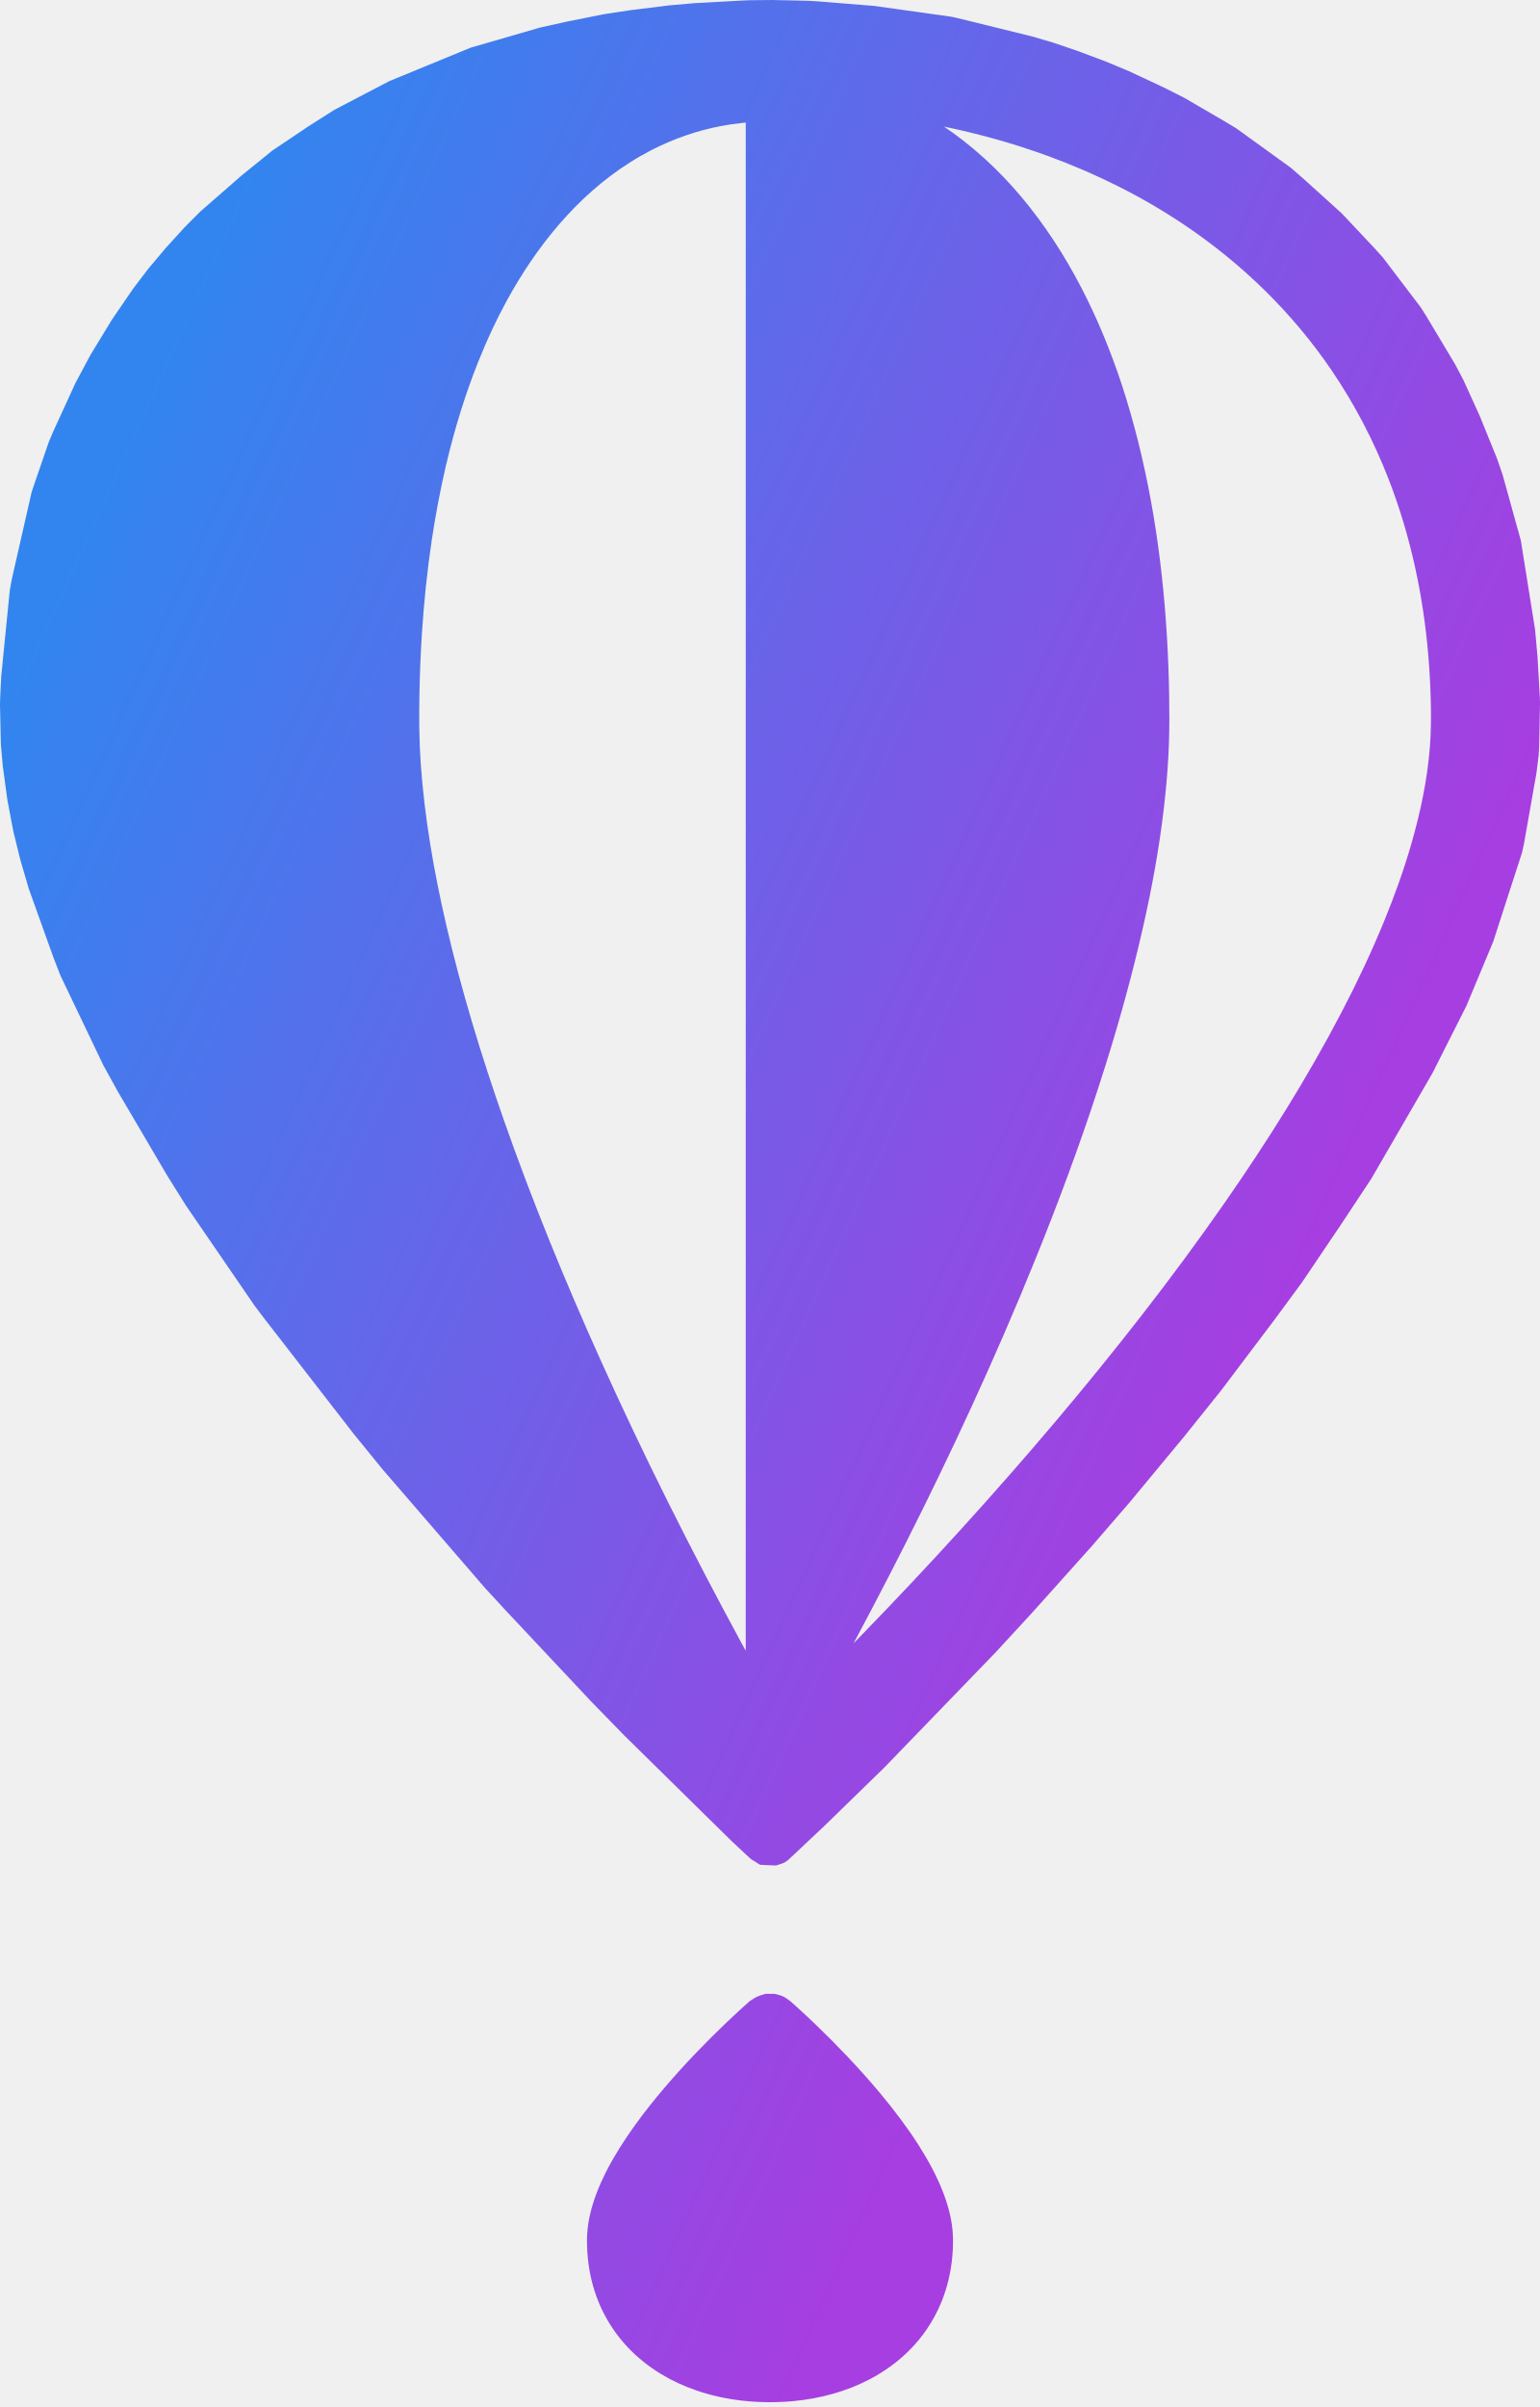
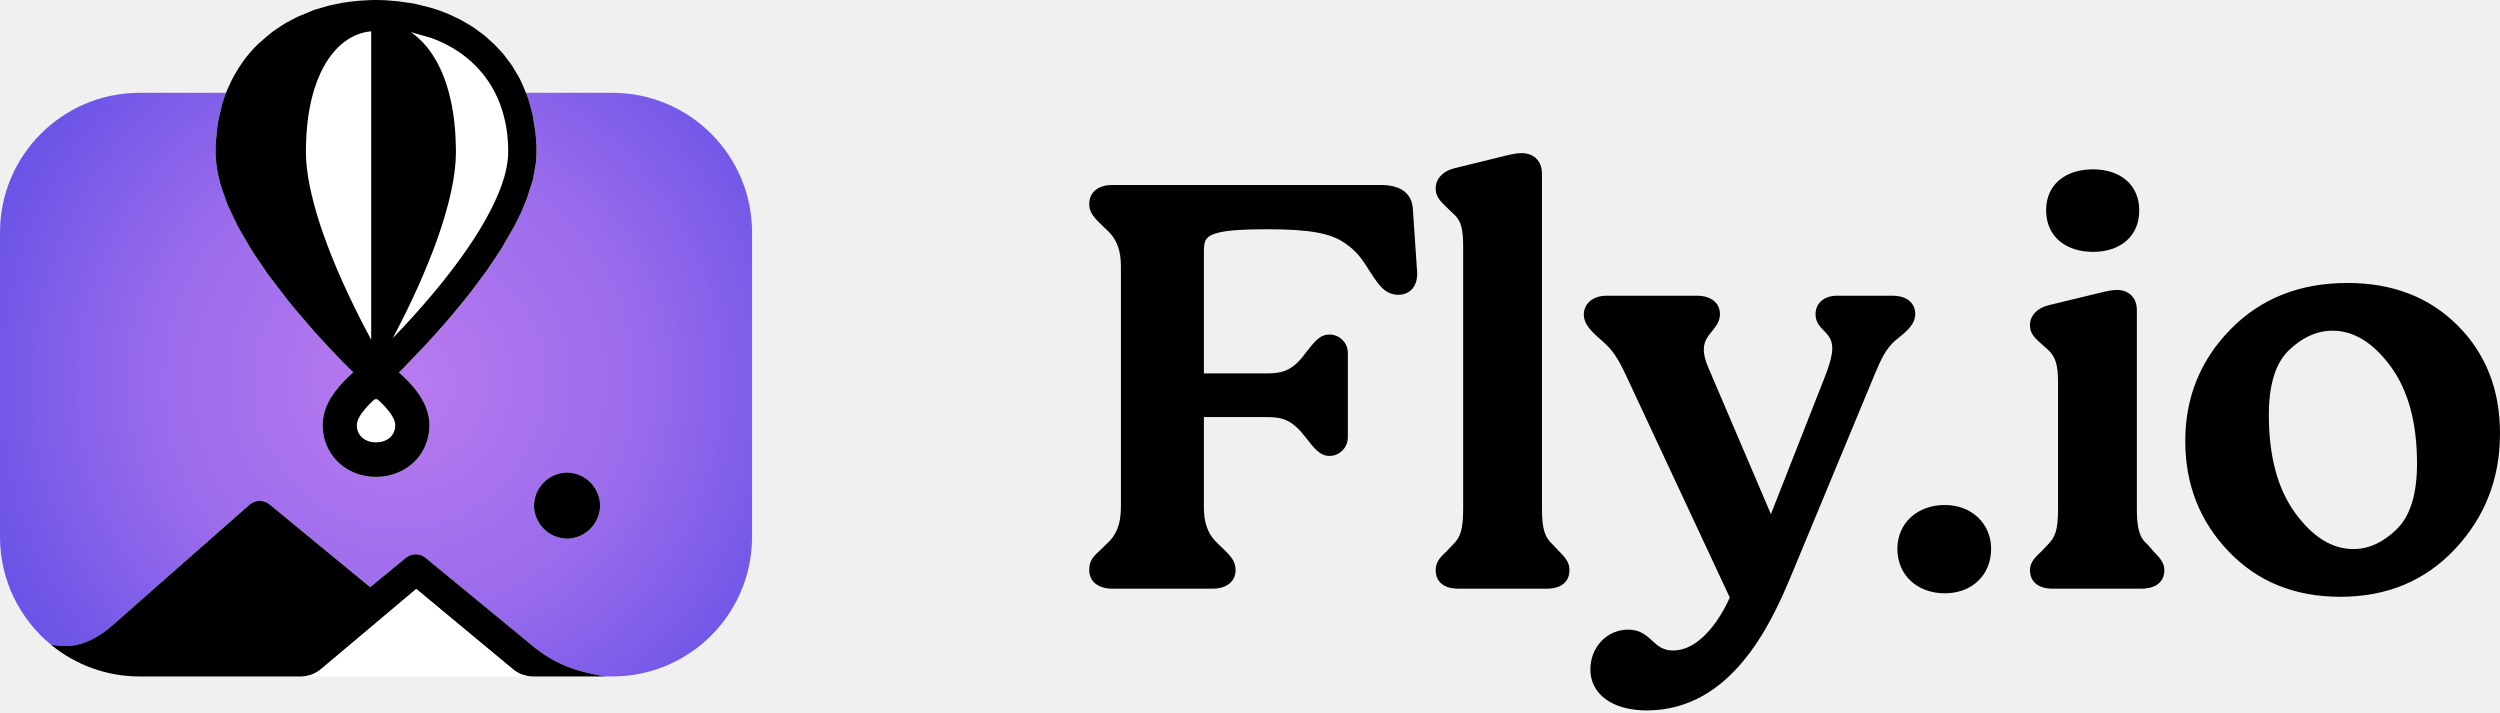
- <svg xmlns="http://www.w3.org/2000/svg" width="256px" height="400px" viewBox="0 0 256 400" version="1.1" preserveAspectRatio="xMidYMid">
+ <svg xmlns="http://www.w3.org/2000/svg" width="512px" height="146px" viewBox="0 0 512 146" version="1.1" preserveAspectRatio="xMidYMid">
  <defs>
-     <linearGradient x1="14.883%" y1="9.005%" x2="81.606%" y2="56.9%" id="linearGradient-1">
-       <stop stop-color="#3285EF" offset="0%" />
-       <stop stop-color="#A63EE1" offset="100%" />
-     </linearGradient>
+     <radialGradient cx="53.096%" cy="49.564%" fx="53.096%" fy="49.564%" r="93.348%" gradientTransform="translate(0.530955,0.495645),scale(0.776037,1),translate(-0.530955,-0.495645)" id="flyRadialGradient-1">
+       <stop stop-color="#BA7BF0" offset="0%" />
+       <stop stop-color="#996BEC" offset="45%" />
+       <stop stop-color="#5046E4" offset="100%" />
+     </radialGradient>
  </defs>
  <g>
-     <path d="M128.73,331.334 C129.197,331.471 129.689,331.544 130.131,331.748 C130.574,331.951 130.952,332.273 131.358,332.541 L131.436,332.608 L131.834,332.961 L132.516,333.574 C133.521,334.484 134.511,335.411 135.489,336.349 C137.318,338.102 139.105,339.897 140.847,341.736 C142.745,343.739 144.591,345.795 146.356,347.915 C147.501,349.289 148.614,350.688 149.68,352.122 C150.705,353.496 151.689,354.903 152.616,356.346 C153.44,357.634 154.222,358.952 154.933,360.305 C155.558,361.489 156.13,362.703 156.628,363.947 C157.488,366.1 158.132,368.361 158.348,370.674 C158.388,371.103 158.413,371.532 158.422,371.961 C158.43,372.34 158.425,372.717 158.416,373.095 C158.399,373.737 158.362,374.377 158.305,375.017 C158.07,377.582 157.484,380.117 156.515,382.505 C155.853,384.135 155.015,385.695 154.017,387.145 C153.202,388.331 152.281,389.442 151.271,390.467 C150.47,391.281 149.611,392.041 148.707,392.741 C147.985,393.301 147.233,393.824 146.458,394.309 C145.826,394.702 145.179,395.072 144.518,395.418 C140.654,397.434 136.37,398.579 132.042,399.006 C131.374,399.072 130.705,399.119 130.033,399.152 C129.294,399.189 128.554,399.204 127.813,399.201 C126.284,399.194 124.755,399.106 123.235,398.927 C120.703,398.63 118.197,398.084 115.783,397.258 C113.71,396.548 111.706,395.629 109.832,394.488 C107.83,393.27 105.981,391.8 104.37,390.096 C103.3,388.965 102.337,387.733 101.501,386.419 C100.712,385.179 100.037,383.867 99.484,382.505 C98.562,380.234 97.985,377.831 97.732,375.395 C97.651,374.631 97.602,373.863 97.584,373.095 C97.567,372.482 97.568,371.87 97.605,371.256 C97.675,370.135 97.849,369.022 98.103,367.927 C98.383,366.722 98.758,365.538 99.202,364.382 C99.651,363.209 100.17,362.062 100.737,360.94 C101.425,359.581 102.185,358.257 102.993,356.963 C103.858,355.581 104.778,354.231 105.737,352.913 C107.214,350.879 108.785,348.912 110.414,346.999 C112.129,344.984 113.909,343.027 115.74,341.118 C117.368,339.418 119.035,337.757 120.738,336.131 C121.447,335.453 122.163,334.781 122.886,334.119 C123.44,333.611 123.998,333.105 124.564,332.608 L124.641,332.541 C125.863,331.75 125.875,331.746 127.268,331.334 L128.73,331.334 L128.73,331.334 Z M131.04,0.056 L134.474,0.135 L135.997,0.231 L145.311,0.983 L158.166,2.782 L159.101,2.989 L171.569,6.055 L175.085,7.09 L179.078,8.448 L183.939,10.268 L187.709,11.845 L193.57,14.59 L196.849,16.245 L203.485,20.109 L205.515,21.328 L214.569,27.869 L216.779,29.794 L223.018,35.434 L228.375,41.124 L229.845,42.746 L236.129,51.01 L237.071,52.491 L241.912,60.577 L243.27,63.156 L246.001,69.167 L248.842,76.169 L249.784,78.889 L252.814,89.823 L255.18,104.608 L255.592,109.202 L255.969,115.804 L256,116.764 L255.862,124.144 L255.775,125.532 L255.414,128.448 L253.334,140.229 L253.02,141.663 L248.228,156.464 L243.778,167.132 L238.111,178.353 L227.96,195.878 L222.736,203.77 L216.412,213.136 L211.853,219.327 L202.954,231.117 L196.855,238.718 L187.83,249.608 L181.526,256.905 L171.727,267.838 L165.559,274.538 L147.33,293.396 L146.917,293.819 L137.153,303.326 L131.754,308.41 L131.421,308.715 L131.003,309.108 L130.468,309.484 L130.078,309.66 L129.01,310.013 L126.464,309.905 L126.238,309.829 L124.853,308.962 L124.675,308.797 L124.497,308.634 L123.768,307.963 C123.097,307.339 122.428,306.716 121.76,306.089 L121.609,305.945 L103.722,288.35 L98.187,282.666 L84.034,267.591 L80.66,263.935 L63.595,244.179 L58.82,238.316 L43.793,218.934 L42.303,216.958 L30.884,200.302 L27.788,195.351 L19.59,181.402 L17.203,177.076 L10.037,162.099 L8.902,159.165 L4.787,147.7 L3.363,142.825 L2.207,138.105 L1.229,132.952 L0.445,127.186 L0.142,123.677 L0,117.101 L0.03,115.981 L0.199,112.434 L1.628,98.088 L1.966,96.237 L5.227,81.917 L5.297,81.651 L5.837,80.052 L8.116,73.434 L8.82,71.766 L12.531,63.671 L15.053,58.953 L18.614,53.109 L22.168,47.918 L24.642,44.675 L27.553,41.211 L30.734,37.727 L33.327,35.126 L40.166,29.159 L45.274,25.022 L51.317,20.964 L55.613,18.237 L64.729,13.477 L77.663,8.158 L78.311,7.901 L89.81,4.572 L94.322,3.573 L100.53,2.335 L104.74,1.699 L111.226,0.898 L115.607,0.513 L124.34,0.042 L124.354,0.042 L124.393,0.041 L127.637,0.007 L127.965,0.008 L127.995,0.002 L128.242,0 L131.04,0.056 L131.04,0.056 Z M123.668,20.398 C122.367,20.534 121.073,20.713 119.788,20.96 C117.865,21.328 115.968,21.834 114.115,22.467 C112.116,23.149 110.172,23.981 108.293,24.944 C107.047,25.585 105.833,26.282 104.651,27.035 C95.851,32.629 89.138,40.996 84.185,50.072 C83.358,51.588 82.582,53.132 81.848,54.694 C80.974,56.555 80.16,58.445 79.402,60.358 C78.414,62.853 77.518,65.387 76.709,67.948 C75.718,71.087 74.856,74.267 74.107,77.473 C73.165,81.508 72.401,85.583 71.785,89.679 C71.003,94.888 70.466,100.133 70.128,105.388 C69.914,108.726 69.785,112.071 69.721,115.416 C69.646,119.263 69.674,123.109 69.945,126.948 C70.58,135.936 72.131,144.837 74.158,153.61 C76.712,164.666 80.039,175.545 83.796,186.247 C88.515,199.694 93.927,212.893 99.776,225.885 C107.006,241.949 114.921,257.69 123.329,273.167 L123.968,274.331 L123.968,20.369 L123.668,20.398 L123.668,20.398 Z M156.919,21.036 C158.011,21.771 159.077,22.546 160.116,23.354 C169.648,30.775 176.696,40.965 181.736,51.853 C182.663,53.855 183.526,55.888 184.328,57.945 C185.378,60.634 186.331,63.365 187.179,66.124 C191.126,78.97 193.173,92.325 193.98,105.72 C194.18,109.046 194.304,112.377 194.356,115.708 C194.399,118.31 194.405,120.915 194.317,123.518 C194.219,126.366 194.009,129.211 193.72,132.046 C193.056,138.56 191.97,145.037 190.594,151.437 C188.988,158.905 187.039,166.29 184.831,173.601 C181.881,183.365 178.488,192.99 174.8,202.498 C171.438,211.156 167.833,219.718 164.036,228.195 C157.216,243.426 149.782,258.376 141.895,273.081 L143.323,271.62 C154.451,260.158 165.226,248.345 175.537,236.139 C185.397,224.467 194.841,212.425 203.576,199.884 C210.664,189.708 217.282,179.192 223.025,168.192 C225.612,163.239 228.002,158.183 230.119,153.012 C231.822,148.856 233.346,144.62 234.592,140.306 C236.114,135.034 237.26,129.638 237.694,124.162 C237.887,121.719 237.902,119.267 237.848,116.818 C237.791,114.188 237.656,111.559 237.435,108.936 C236.593,98.932 234.479,89.006 230.839,79.638 C228.37,73.283 225.2,67.2 221.368,61.558 C214.877,52.004 206.483,43.828 196.906,37.388 C189.838,32.635 182.154,28.825 174.158,25.907 C168.54,23.857 162.773,22.245 156.919,21.036 L156.919,21.036 Z" fill="url(#linearGradient-1)" />
+     <g transform="translate(0, -0)">
+       <g>
+         <path d="M107.702,19.011 L125.437,19.011 C141.212,19.011 154.019,31.817 154.019,47.592 L154.019,109.953 C154.019,125.728 141.212,138.535 125.437,138.535 L124.039,138.535 C115.92,137.265 112.399,134.83 109.679,132.772 L87.131,114.232 C85.967,113.291 84.303,113.291 83.139,114.232 L75.813,120.256 L55.182,103.292 C54.019,102.348 52.355,102.348 51.192,103.292 L22.53,128.506 C16.761,133.198 12.946,132.331 10.471,132.059 C4.08,126.814 1.06633608e-13,118.856 1.06633608e-13,109.953 L1.06633608e-13,47.592 C1.06633608e-13,31.817 12.807,19.011 28.583,19.011 L46.279,19.011 L46.247,19.082 L45.65,20.821 L45.465,21.417 L44.662,24.98 L44.551,25.604 L44.199,29.172 L44.152,30.152 L44.144,30.495 L44.178,32.131 L44.259,33.089 L44.457,34.59 L44.711,35.941 L45.011,37.184 L45.401,38.531 L46.414,41.383 L46.748,42.238 L48.511,45.964 L49.134,47.108 L51.173,50.609 L51.954,51.871 L54.799,56.062 L55.21,56.617 L58.913,61.436 L60.11,62.92 L64.338,67.863 L65.207,68.814 L68.692,72.564 L70.073,73.994 L72.354,76.26 L71.896,76.643 L71.611,76.9 C70.837,77.622 70.101,78.389 69.413,79.196 C69.082,79.586 68.766,79.989 68.467,80.404 C68.011,81.038 67.603,81.705 67.246,82.4 C67.064,82.761 66.9,83.131 66.756,83.508 C66.385,84.474 66.162,85.489 66.094,86.521 L66.081,87.412 C66.113,88.669 66.369,89.909 66.837,91.076 C67.311,92.259 68.002,93.342 68.874,94.271 C69.508,94.946 70.231,95.535 71.022,96.019 C71.696,96.432 72.414,96.771 73.161,97.03 C74.784,97.58 76.506,97.776 78.211,97.604 L78.22,97.604 C79.675,97.463 81.089,97.043 82.385,96.368 C82.944,96.071 83.476,95.728 83.975,95.338 C85.404,94.226 86.512,92.754 87.183,91.072 C87.709,89.761 87.966,88.36 87.943,86.949 L87.902,86.212 C87.807,85.238 87.574,84.282 87.211,83.373 C87.054,82.977 86.876,82.59 86.677,82.214 C86.308,81.52 85.887,80.855 85.42,80.224 C85.206,79.935 84.985,79.651 84.756,79.374 C83.994,78.465 83.175,77.606 82.302,76.804 L81.685,76.279 L82.73,75.247 L87.221,70.557 L88.774,68.852 L91.188,66.135 L92.759,64.299 L94.998,61.571 L96.514,59.665 L98.741,56.688 L99.865,55.148 L101.459,52.764 L102.787,50.732 L105.29,46.375 L106.721,43.516 L106.762,43.428 L107.858,40.775 C107.872,40.741 107.885,40.706 107.895,40.67 L109.075,36.989 L109.199,36.453 L109.711,33.523 L109.811,32.729 L109.841,32.243 L109.876,30.409 L109.867,30.067 L109.773,28.424 L109.657,27.148 L109.075,23.47 C109.066,23.421 109.057,23.372 109.042,23.323 L108.295,20.603 L108.038,19.847 L107.702,19.011 L107.702,19.011 Z M116.132,96.777 C112.414,96.829 109.413,99.831 109.36,103.549 C109.415,107.266 112.415,110.266 116.132,110.319 C119.849,110.265 122.85,107.266 122.906,103.549 C122.853,99.83 119.851,96.829 116.132,96.777 L116.132,96.777 Z" fill="url(#flyRadialGradient-1)" />
+         <path d="M61.746,138.535 L28.583,138.535 C21.977,138.544 15.574,136.254 10.471,132.059 C12.946,132.331 16.761,133.198 22.53,128.506 L51.192,103.292 C52.355,102.348 54.019,102.348 55.182,103.292 L75.813,120.256 L83.139,114.232 C84.303,113.291 85.967,113.291 87.131,114.232 L109.679,132.772 C112.399,134.83 115.92,137.265 124.039,138.535 L109.04,138.535 C107.714,138.518 106.427,138.09 105.357,137.308 L105.095,137.105 L85.251,120.627 L65.668,137.105 C64.562,138.016 63.178,138.52 61.746,138.535 Z M116.132,96.777 C112.414,96.829 109.413,99.831 109.36,103.549 C109.415,107.266 112.415,110.266 116.132,110.319 C119.849,110.265 122.85,107.266 122.906,103.549 C122.853,99.83 119.851,96.829 116.132,96.777 L116.132,96.777 Z M72.354,76.26 L70.073,73.994 L68.692,72.564 L65.207,68.814 L64.338,67.863 L60.11,62.92 L58.913,61.436 L55.21,56.617 L54.799,56.062 L51.954,51.871 L51.173,50.609 L49.134,47.108 L48.511,45.964 L46.748,42.238 L46.414,41.383 L45.401,38.531 L45.011,37.184 L44.711,35.941 L44.457,34.59 L44.259,33.089 L44.178,32.131 L44.144,30.495 L44.152,30.152 L44.199,29.172 L44.551,25.604 L44.662,24.98 L45.465,21.417 L45.65,20.821 L46.247,19.082 L46.438,18.632 L47.388,16.546 L48.046,15.304 L48.963,13.792 L49.877,12.445 L50.528,11.589 L51.278,10.685 L52.104,9.777 L52.811,9.066 L54.533,7.551 L55.792,6.521 C55.822,6.494 55.854,6.472 55.885,6.449 L57.375,5.442 L58.559,4.688 L60.806,3.504 C60.84,3.484 60.879,3.467 60.915,3.45 L64.102,2.127 L64.397,2.017 L67.229,1.187 L68.426,0.919 L70.043,0.595 L71.116,0.431 L72.761,0.227 L73.883,0.128 L76.11,0.009 L76.982,0 L78.635,0.034 L79.064,0.058 L81.458,0.257 L84.625,0.703 L84.99,0.78 L88.119,1.559 L89.039,1.833 L90.059,2.185 L91.303,2.656 L92.286,3.073 L93.73,3.754 L94.64,4.221 L96.276,5.181 L96.886,5.556 L99.116,7.185 L99.756,7.74 L101.311,9.156 L101.388,9.233 L102.707,10.648 L103.16,11.16 L104.708,13.216 L105.023,13.707 L106.252,15.782 L106.622,16.493 L107.314,18.041 L108.038,19.847 L108.295,20.603 L109.042,23.323 C109.055,23.371 109.067,23.42 109.075,23.47 L109.657,27.148 L109.773,28.424 L109.867,30.067 L109.876,30.409 L109.841,32.243 L109.811,32.729 L109.711,33.523 L109.199,36.453 L109.075,36.989 L107.895,40.67 C107.885,40.706 107.872,40.741 107.858,40.775 L106.762,43.428 L106.721,43.516 L105.29,46.375 L102.787,50.732 L101.459,52.764 L99.865,55.148 L98.741,56.688 L96.514,59.665 L94.998,61.571 L92.759,64.299 L91.188,66.135 L88.774,68.852 L87.221,70.557 L82.73,75.247 L81.685,76.279 L82.302,76.804 C83.174,77.607 83.994,78.464 84.756,79.374 C84.985,79.651 85.206,79.935 85.42,80.224 C85.887,80.855 86.308,81.52 86.677,82.214 C86.876,82.589 87.054,82.977 87.211,83.373 C87.57,84.281 87.812,85.242 87.902,86.212 L87.943,86.949 C87.966,88.36 87.708,89.762 87.183,91.072 C86.512,92.754 85.404,94.226 83.975,95.338 C83.476,95.728 82.944,96.071 82.385,96.368 C81.089,97.043 79.675,97.463 78.22,97.604 L78.211,97.604 C76.506,97.776 74.784,97.58 73.161,97.03 C72.414,96.771 71.697,96.432 71.022,96.019 C70.231,95.535 69.509,94.947 68.874,94.271 C68.002,93.342 67.311,92.259 66.837,91.076 C66.369,89.909 66.113,88.669 66.081,87.412 L66.094,86.521 C66.162,85.489 66.385,84.474 66.756,83.508 C66.901,83.129 67.064,82.76 67.246,82.4 C67.602,81.704 68.011,81.038 68.467,80.404 C68.766,79.989 69.083,79.586 69.413,79.196 C70.101,78.389 70.837,77.622 71.611,76.9 L71.896,76.643 L72.354,76.26 L72.354,76.26 Z" fill="#000000" />
+         <path d="M85.251,120.627 L105.095,137.105 C106.228,138.028 107.645,138.533 109.107,138.535 L61.678,138.535 C63.134,138.535 64.545,138.03 65.668,137.105 L85.251,120.627 Z M77.108,81.738 L77.288,81.79 C77.346,81.818 77.395,81.859 77.447,81.895 L77.597,82.028 C77.969,82.37 78.329,82.728 78.676,83.096 C78.92,83.356 79.158,83.625 79.387,83.902 C79.678,84.253 79.95,84.621 80.197,85.003 C80.304,85.172 80.404,85.343 80.498,85.521 C80.578,85.675 80.651,85.835 80.715,85.996 C80.828,86.277 80.912,86.574 80.938,86.876 L80.933,87.442 C80.857,88.48 80.287,89.417 79.4,89.962 C78.833,90.304 78.195,90.514 77.535,90.575 L76.836,90.596 L76.245,90.543 C75.969,90.503 75.697,90.437 75.433,90.346 C75.164,90.255 74.906,90.134 74.663,89.986 L74.202,89.648 C73.659,89.184 73.288,88.549 73.151,87.847 C73.129,87.729 73.11,87.61 73.097,87.491 L73.08,86.951 C73.09,86.804 73.112,86.66 73.144,86.515 C73.225,86.2 73.341,85.895 73.487,85.604 C73.676,85.239 73.892,84.888 74.133,84.555 C74.532,84.015 74.965,83.501 75.429,83.015 C75.727,82.7 76.033,82.394 76.352,82.1 L76.579,81.895 C76.736,81.79 76.738,81.79 76.918,81.738 L77.108,81.738 L77.108,81.738 Z M75.947,6.416 L76.02,6.41 L76.02,69.57 L75.862,69.28 C73.783,65.433 71.848,61.511 70.06,57.521 C68.609,54.292 67.296,51.003 66.122,47.663 C65.185,45.003 64.392,42.293 63.749,39.546 C63.25,37.365 62.868,35.151 62.71,32.915 C62.65,31.961 62.632,31.004 62.656,30.048 C62.671,29.216 62.704,28.385 62.757,27.553 C62.84,26.246 62.973,24.942 63.164,23.648 C63.316,22.629 63.504,21.614 63.736,20.611 C63.92,19.813 64.134,19.022 64.378,18.243 C64.73,17.118 65.153,16.018 65.644,14.945 C65.824,14.559 66.017,14.174 66.22,13.797 C67.439,11.539 69.094,9.458 71.261,8.066 C72.669,7.151 74.275,6.585 75.947,6.416 L75.947,6.416 Z M84.137,6.575 L88.386,7.787 C90.354,8.513 92.248,9.46 93.989,10.642 C96.362,12.244 98.407,14.284 100.015,16.653 C100.958,18.056 101.739,19.57 102.348,21.151 C103.232,23.49 103.78,25.942 103.973,28.435 C104.029,29.088 104.061,29.743 104.074,30.397 C104.089,31.005 104.085,31.615 104.037,32.223 C103.916,33.583 103.66,34.928 103.273,36.237 C102.962,37.309 102.594,38.363 102.172,39.396 C101.647,40.681 101.063,41.942 100.424,43.172 C99.007,45.907 97.377,48.524 95.632,51.055 C93.47,54.165 91.164,57.174 88.723,60.071 C86.073,63.232 83.308,66.296 80.436,69.257 C82.385,65.602 84.204,61.879 85.891,58.095 C86.829,55.987 87.712,53.856 88.543,51.704 C89.457,49.341 90.282,46.943 91.014,44.517 C91.558,42.7 92.038,40.863 92.434,39.006 C92.774,37.413 93.04,35.804 93.205,34.185 C93.344,32.834 93.394,31.476 93.361,30.122 C93.348,29.293 93.317,28.464 93.269,27.636 C93.07,24.304 92.563,20.984 91.592,17.789 C91.224,16.578 90.776,15.392 90.252,14.24 C89.009,11.531 87.273,8.999 84.925,7.151 L84.137,6.575 L84.137,6.575 Z" fill="#FFFFFF" />
+       </g>
+       <path d="M354.265,122.385 L332.99,76.839 C331.214,73.045 330.156,71.658 328.379,70.049 L326.648,68.488 C325.271,67.15 324.365,65.914 324.365,64.442 C324.365,62.335 326.031,60.564 329.07,60.564 L347.54,60.564 C350.44,60.564 352.245,62.072 352.245,64.323 C352.245,65.58 351.667,66.522 350.937,67.445 C350.071,68.544 348.943,69.615 348.943,71.566 C348.943,72.789 349.298,74.009 349.986,75.566 L362.683,105.299 L374.071,76.314 C374.771,74.386 375.251,72.688 375.251,71.328 C375.251,69.214 374.101,68.351 373.214,67.405 C372.443,66.584 371.826,65.715 371.826,64.323 C371.826,62.05 373.675,60.564 376.165,60.564 L387.54,60.564 C390.729,60.564 392.245,62.213 392.245,64.323 C392.245,65.674 391.469,66.923 389.938,68.272 L388.328,69.595 C386.088,71.426 385.051,74.073 383.877,76.811 L366.628,118.367 C364.588,123.225 361.555,129.969 356.92,135.501 C352.213,141.122 345.865,145.492 337.266,145.492 C330.066,145.492 325.71,142.056 325.71,137.101 C325.71,132.564 329.064,128.949 333.473,128.949 C335.889,128.949 337.144,130.089 338.419,131.262 C339.472,132.23 340.541,133.222 342.648,133.222 C344.602,133.222 346.426,132.395 348.075,131.061 C350.594,129.022 352.708,125.812 354.265,122.385 Z M479.284,122.222 C488.861,122.222 496.708,118.941 502.829,112.394 C508.942,105.854 512,97.983 512,88.78 C512,79.8 509.094,72.42 503.301,66.634 C497.512,60.855 489.997,57.951 480.751,57.951 C471.015,57.951 463.05,61.112 456.852,67.411 C450.648,73.716 447.543,81.353 447.543,90.324 C447.543,99.215 450.504,106.749 456.417,112.932 C462.331,119.119 469.951,122.222 479.284,122.222 L479.284,122.222 Z M398.304,121.509 C403.842,121.509 407.781,117.781 407.781,112.407 C407.781,107.158 403.713,103.423 398.304,103.423 C392.639,103.423 388.583,107.164 388.583,112.407 C388.583,117.776 392.641,121.509 398.304,121.509 Z M418.022,112.99 L419.369,111.566 C420.975,110.008 421.489,108.434 421.489,104.097 L421.489,78.451 C421.489,74.701 420.979,73.028 419.39,71.594 L417.803,70.172 C416.251,68.803 415.741,67.95 415.741,66.58 C415.741,64.633 417.249,63.036 419.677,62.481 L430.443,59.87 C431.472,59.62 432.632,59.377 433.534,59.377 C434.772,59.377 435.785,59.784 436.496,60.491 C437.207,61.198 437.627,62.219 437.627,63.492 L437.627,104.097 C437.627,108.192 438.124,110.096 439.833,111.533 C439.861,111.557 439.887,111.583 439.912,111.61 L441.115,113.013 C442.627,114.484 443.255,115.459 443.255,116.8 C443.255,119.192 441.449,120.56 438.548,120.56 L420.324,120.56 C417.559,120.56 415.741,119.2 415.741,116.8 C415.741,115.453 416.368,114.469 418.022,112.99 L418.022,112.99 Z M296.189,112.99 L297.536,111.566 C299.14,110.008 299.655,108.434 299.655,104.097 L299.655,50.552 C299.655,46.92 299.271,45.138 297.571,43.707 L295.945,42.131 C294.54,40.769 294.028,39.923 294.028,38.559 C294.028,36.61 295.547,35.02 297.841,34.462 L308.485,31.851 C309.515,31.602 310.676,31.358 311.577,31.358 C312.806,31.358 313.847,31.729 314.59,32.431 C315.332,33.134 315.794,34.183 315.794,35.592 L315.794,104.097 C315.794,108.201 316.302,109.996 318.019,111.55 L319.392,113.002 C320.913,114.482 321.42,115.452 321.42,116.8 C321.42,117.793 321.118,118.596 320.578,119.205 C319.816,120.068 318.538,120.56 316.837,120.56 L298.611,120.56 C296.909,120.56 295.633,120.068 294.87,119.205 C294.332,118.596 294.028,117.793 294.028,116.8 C294.028,115.45 294.529,114.472 296.189,112.99 L296.189,112.99 Z M246.558,85.418 L246.558,103.858 C246.558,106.638 247.107,109.205 249.4,111.317 L250.88,112.752 C252.536,114.362 253.041,115.326 253.041,116.8 C253.041,119.051 251.234,120.56 248.336,120.56 L227.785,120.56 C224.887,120.56 223.08,119.051 223.08,116.8 C223.08,115.05 223.594,114.221 225.251,112.745 L226.727,111.313 C228.444,109.756 229.564,107.636 229.564,103.858 L229.564,54.587 C229.564,51.586 228.9,49.132 226.723,47.131 L225.242,45.694 C223.718,44.215 223.08,43.244 223.08,41.765 C223.08,39.379 224.891,37.888 227.785,37.888 L282.83,37.888 C284.935,37.888 286.785,38.355 287.965,39.514 C288.786,40.319 289.312,41.454 289.37,43.032 L290.227,55.739 C290.313,57.328 289.844,58.652 288.927,59.468 C288.297,60.029 287.447,60.367 286.378,60.367 C285.031,60.367 283.997,59.859 283.076,58.981 C282.247,58.191 281.508,57.082 280.675,55.779 C278.666,52.565 277.728,51.41 275.586,49.907 C272.603,47.706 268.059,46.95 259.468,46.95 C254.51,46.95 251.381,47.166 249.411,47.675 C248.135,48.003 247.4,48.431 247.006,49.057 C246.603,49.699 246.558,50.511 246.558,51.501 L246.558,76.472 L259.468,76.472 C262.557,76.472 264.73,75.915 267.247,72.472 L267.26,72.454 C268.269,71.169 268.999,70.223 269.693,69.595 C270.504,68.863 271.28,68.518 272.312,68.518 C274.248,68.518 276.038,70.109 276.038,72.277 L276.038,89.493 C276.038,91.8 274.242,93.372 272.312,93.372 C271.353,93.372 270.571,93.031 269.761,92.314 C269.063,91.699 268.331,90.781 267.38,89.551 C264.626,85.986 262.681,85.418 259.468,85.418 L246.558,85.418 L246.558,85.418 Z M464.661,84.981 C464.661,78.805 466.006,74.367 468.796,71.698 C471.55,69.062 474.512,67.728 477.693,67.728 C482.072,67.728 486.015,70.176 489.572,74.995 C493.209,79.92 495.006,86.577 495.006,94.953 C495.006,101.136 493.655,105.616 490.864,108.362 C488.112,111.073 485.154,112.446 481.974,112.446 C477.596,112.446 473.654,109.978 470.096,105.121 C466.458,100.155 464.661,93.438 464.661,84.981 Z M428.642,51.58 C434.191,51.58 438.117,48.459 438.117,43.071 C438.117,37.811 434.194,34.682 428.642,34.682 C422.96,34.682 419.043,37.815 419.043,43.071 C419.043,48.327 422.961,51.58 428.642,51.58 Z" fill="#000000" />
+     </g>
  </g>
</svg>
